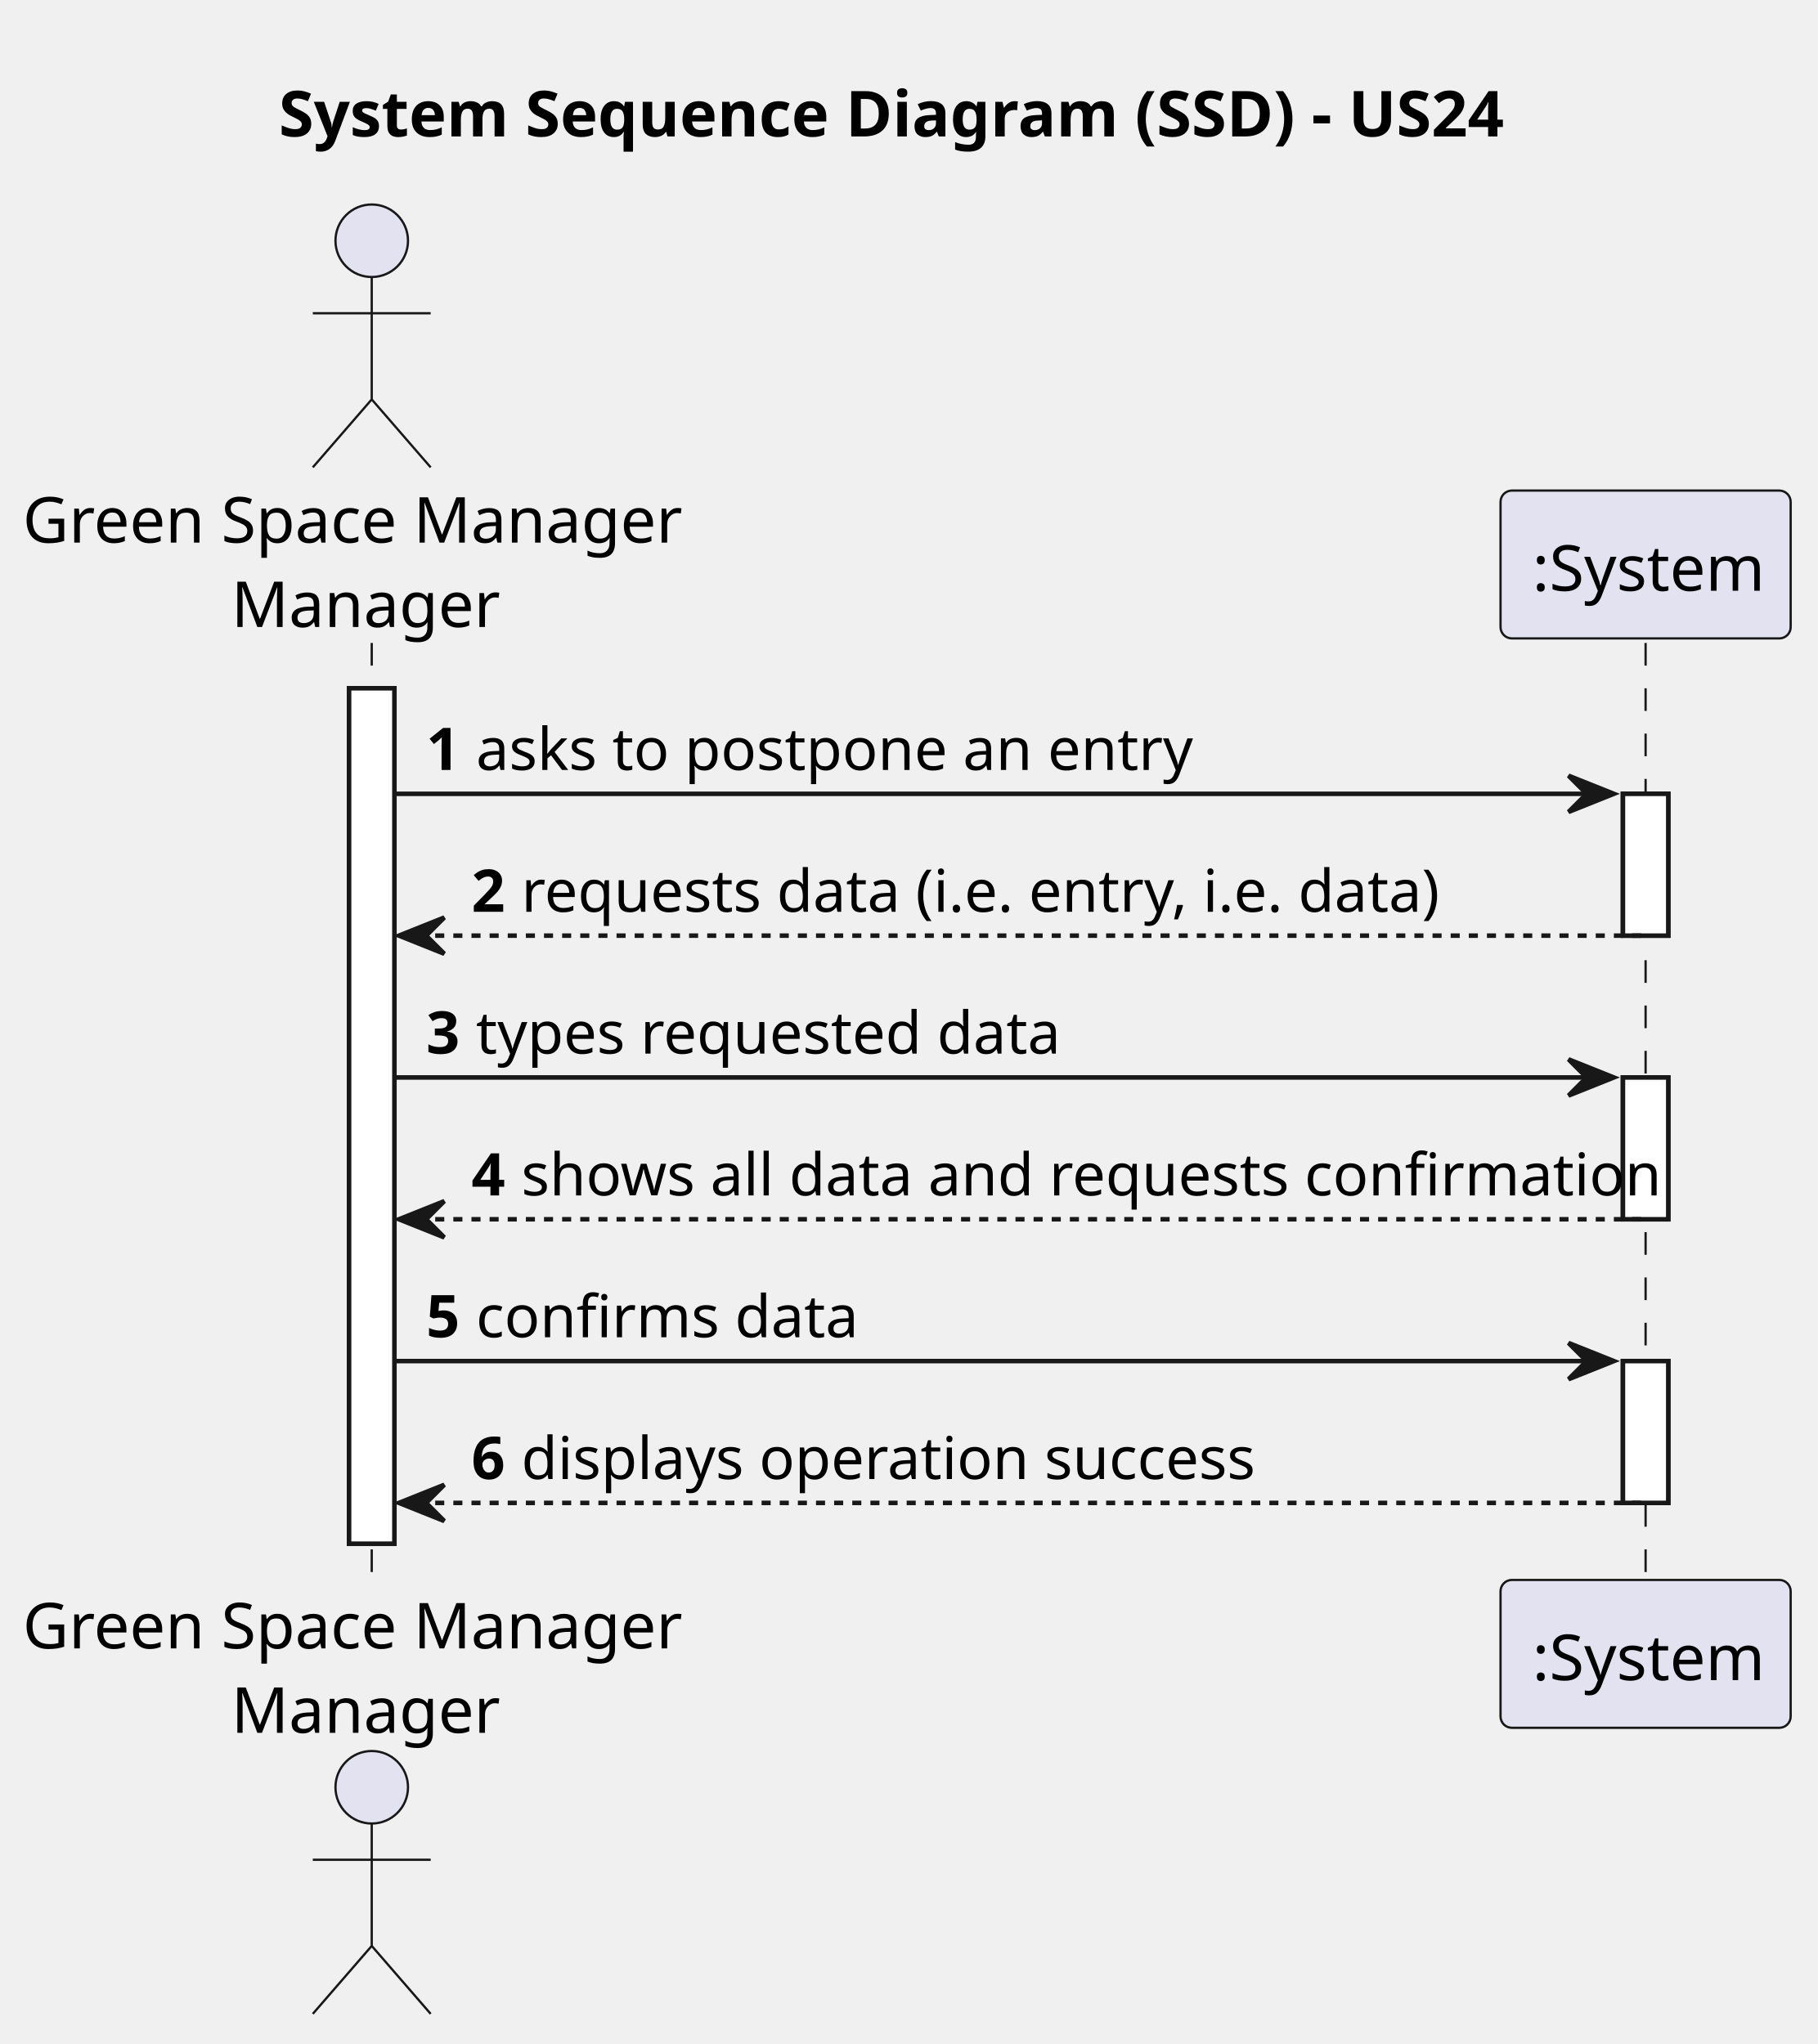
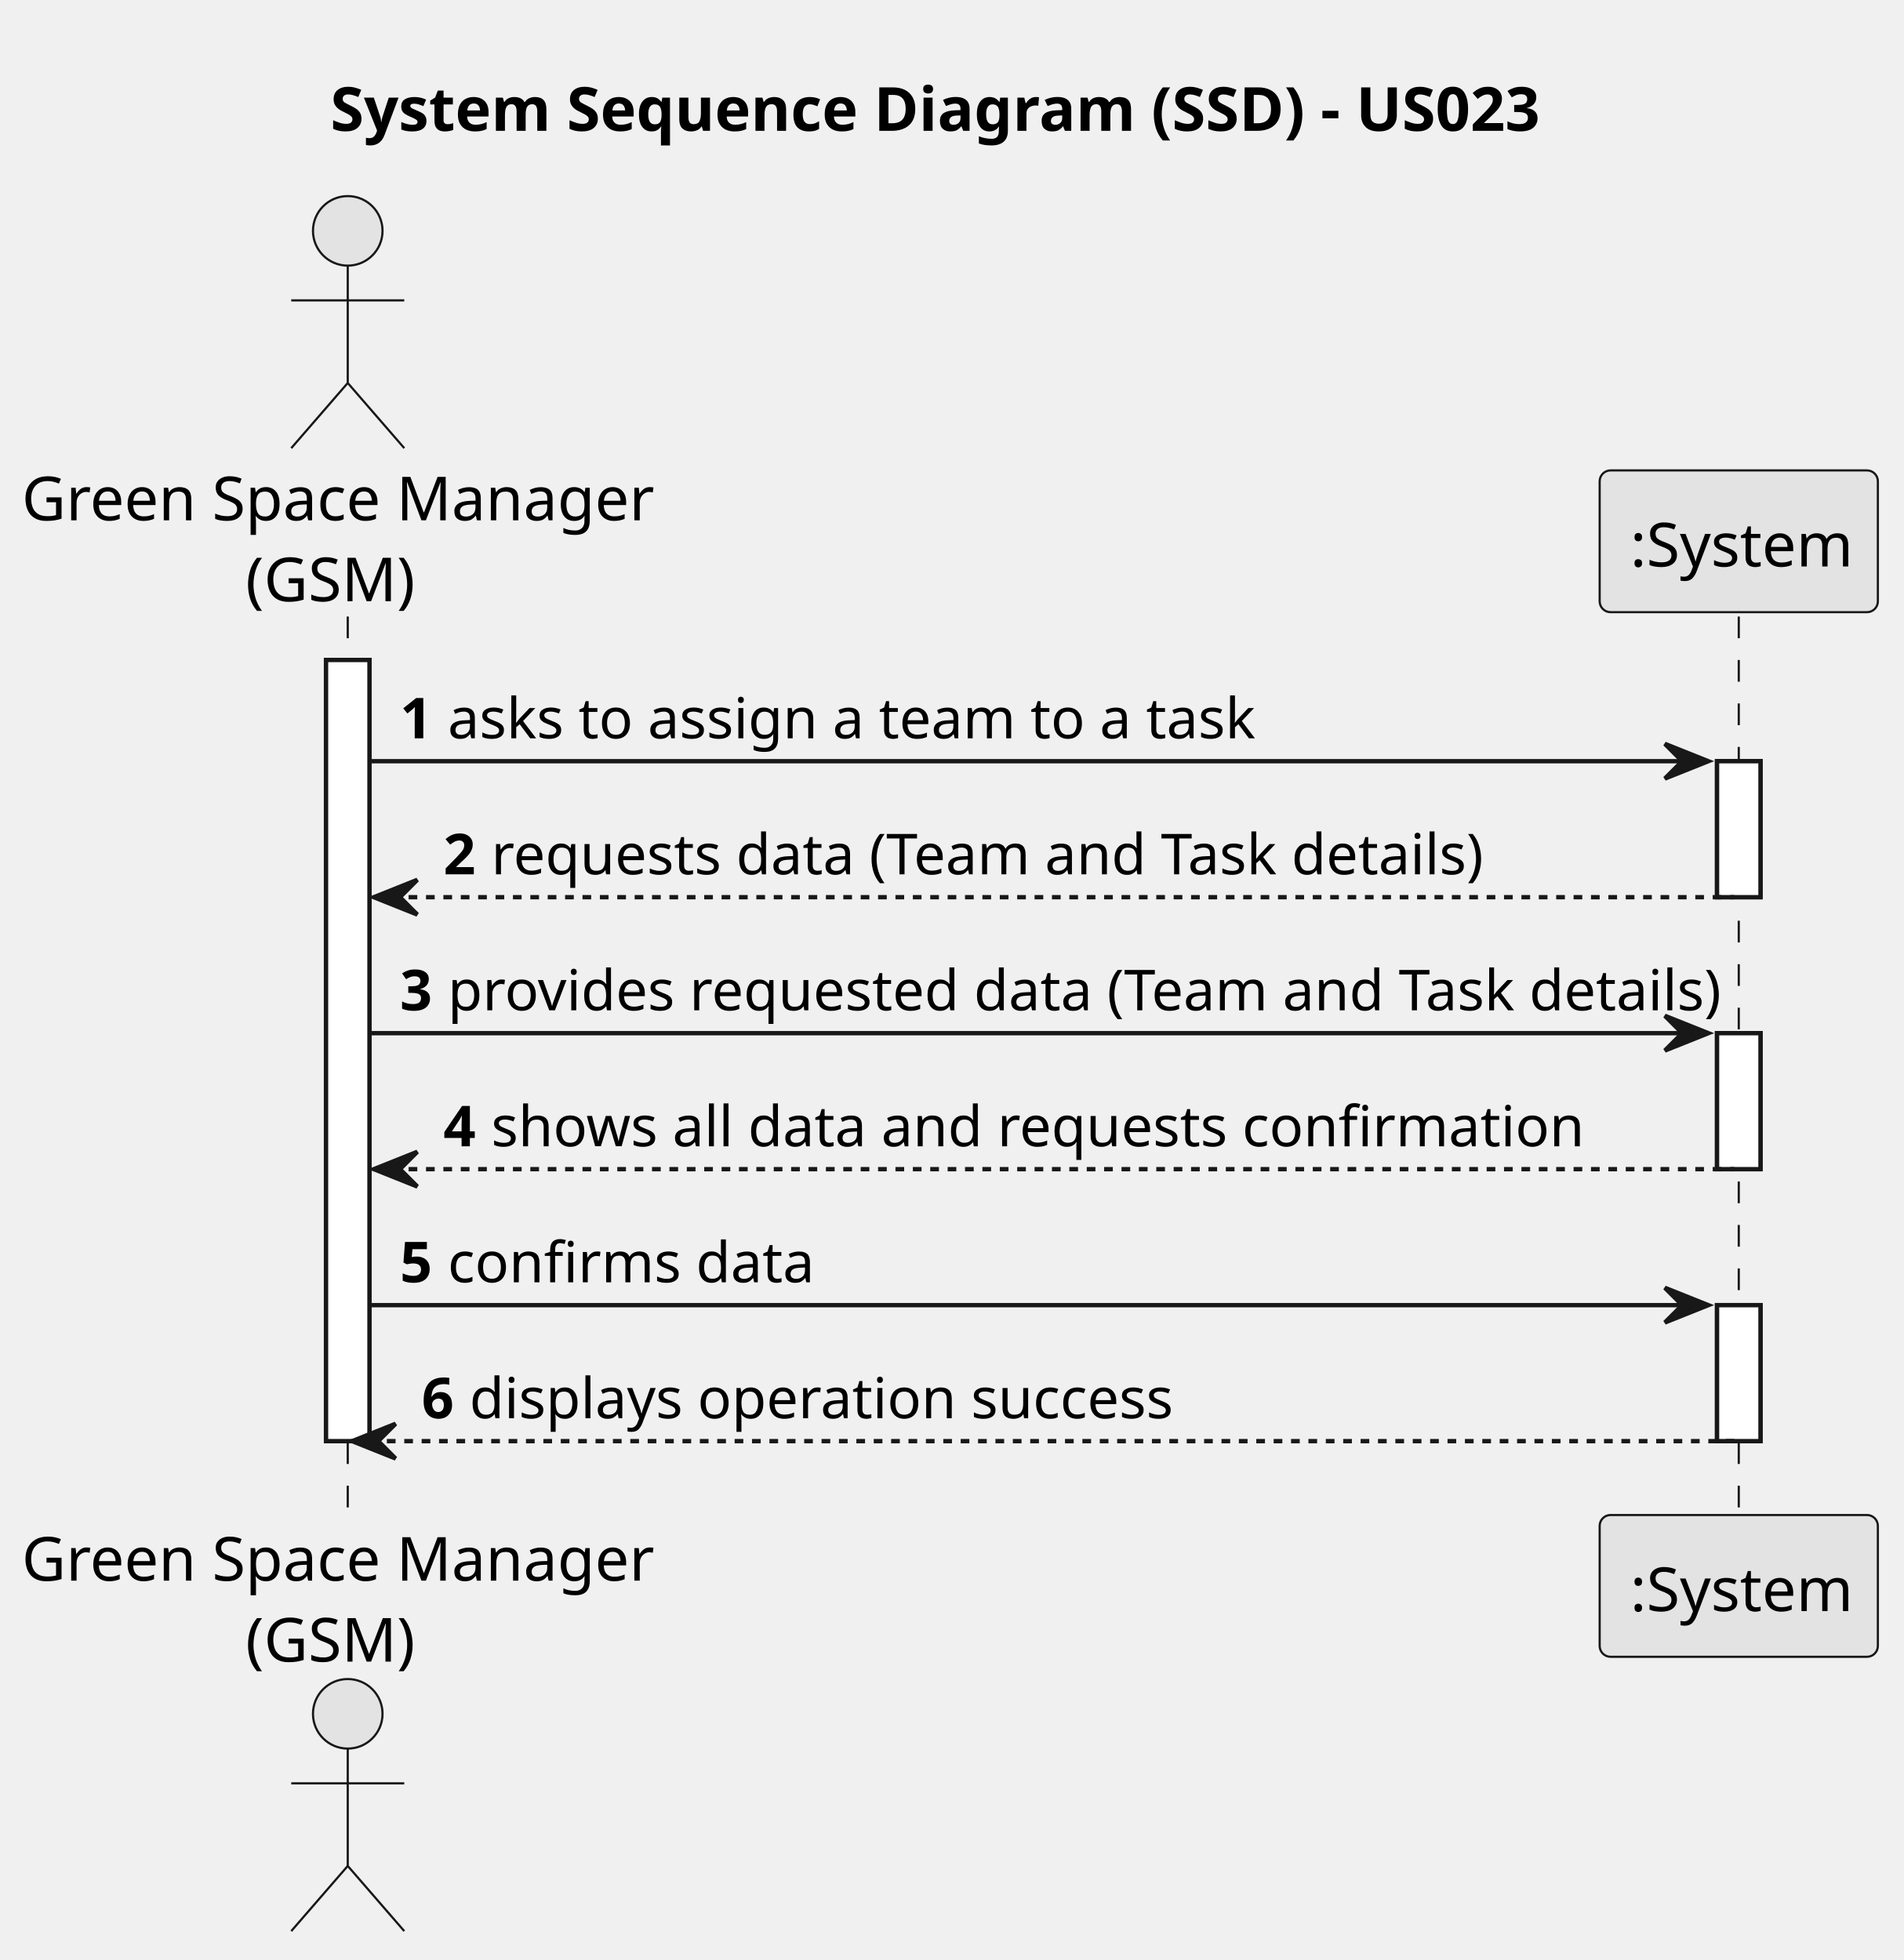
- <svg xmlns="http://www.w3.org/2000/svg" contentStyleType="text/css" height="451px" preserveAspectRatio="none" style="width:401px;height:451px;background:#FFFFFF;" version="1.1" viewBox="0 0 401 451" width="401px" zoomAndPan="magnify">
+ <svg xmlns="http://www.w3.org/2000/svg" contentStyleType="text/css" height="451px" preserveAspectRatio="none" style="width:438px;height:451px;background:#FFFFFF;" version="1.1" viewBox="0 0 438 451" width="438px" zoomAndPan="magnify">
  <defs />
  <g>
-     <text fill="#000000" font-family="sans-serif" font-size="14" font-weight="bold" lengthAdjust="spacing" textLength="276" x="61.5" y="30.107">System Sequence Diagram (SSD) - US24</text>
-     <rect fill="#FFFFFF" height="188.746" style="stroke:#181818;stroke-width:1.0;" width="10" x="77" y="151.863" />
-     <rect fill="#FFFFFF" height="31.291" style="stroke:#181818;stroke-width:1.0;" width="10" x="358" y="175.154" />
-     <rect fill="#FFFFFF" height="31.291" style="stroke:#181818;stroke-width:1.0;" width="10" x="358" y="237.736" />
-     <rect fill="#FFFFFF" height="31.291" style="stroke:#181818;stroke-width:1.0;" width="10" x="358" y="300.318" />
-     <line style="stroke:#181818;stroke-width:0.5;stroke-dasharray:5.0,5.0;" x1="82" x2="82" y1="141.863" y2="349.609" />
-     <line style="stroke:#181818;stroke-width:0.5;stroke-dasharray:5.0,5.0;" x1="363" x2="363" y1="141.863" y2="349.609" />
+     <text fill="#000000" font-family="sans-serif" font-size="14" font-weight="bold" lengthAdjust="spacing" textLength="284" x="76" y="30.107">System Sequence Diagram (SSD) - US023</text>
+     <rect fill="#FFFFFF" height="179.746" style="stroke:#181818;stroke-width:1.0;" width="10" x="75" y="151.863" />
+     <rect fill="#FFFFFF" height="31.291" style="stroke:#181818;stroke-width:1.0;" width="10" x="395" y="175.154" />
+     <rect fill="#FFFFFF" height="31.291" style="stroke:#181818;stroke-width:1.0;" width="10" x="395" y="237.736" />
+     <rect fill="#FFFFFF" height="31.291" style="stroke:#181818;stroke-width:1.0;" width="10" x="395" y="300.318" />
+     <line style="stroke:#181818;stroke-width:0.5;stroke-dasharray:5.0,5.0;" x1="80" x2="80" y1="141.863" y2="349.609" />
+     <line style="stroke:#181818;stroke-width:0.5;stroke-dasharray:5.0,5.0;" x1="400" x2="400" y1="141.863" y2="349.609" />
    <text fill="#000000" font-family="sans-serif" font-size="14" lengthAdjust="spacing" textLength="144" x="5" y="119.728">Green Space Manager</text>
-     <text fill="#000000" font-family="sans-serif" font-size="14" lengthAdjust="spacing" textLength="56" x="51" y="138.35">Manager</text>
-     <ellipse cx="82" cy="53.121" fill="#E2E2F0" rx="8" ry="8" style="stroke:#181818;stroke-width:0.5;" />
-     <path d="M82,61.121 L82,88.121 M69,69.121 L95,69.121 M82,88.121 L69,103.121 M82,88.121 L95,103.121 " fill="none" style="stroke:#181818;stroke-width:0.5;" />
+     <text fill="#000000" font-family="sans-serif" font-size="14" lengthAdjust="spacing" textLength="41" x="56.5" y="138.35">(GSM)</text>
+     <ellipse cx="80" cy="53.121" fill="#E3E3E3" rx="8" ry="8" style="stroke:#181818;stroke-width:0.5;" />
+     <path d="M80,61.121 L80,88.121 M67,69.121 L93,69.121 M80,88.121 L67,103.121 M80,88.121 L93,103.121 " fill="none" style="stroke:#181818;stroke-width:0.5;" />
    <text fill="#000000" font-family="sans-serif" font-size="14" lengthAdjust="spacing" textLength="144" x="5" y="363.717">Green Space Manager</text>
-     <text fill="#000000" font-family="sans-serif" font-size="14" lengthAdjust="spacing" textLength="56" x="51" y="382.338">Manager</text>
-     <ellipse cx="82" cy="394.352" fill="#E2E2F0" rx="8" ry="8" style="stroke:#181818;stroke-width:0.5;" />
-     <path d="M82,402.352 L82,429.352 M69,410.352 L95,410.352 M82,429.352 L69,444.352 M82,429.352 L95,444.352 " fill="none" style="stroke:#181818;stroke-width:0.5;" />
-     <rect fill="#E2E2F0" height="32.621" rx="2.5" ry="2.5" style="stroke:#181818;stroke-width:0.5;" width="64" x="331" y="108.242" />
-     <text fill="#000000" font-family="sans-serif" font-size="14" lengthAdjust="spacing" textLength="50" x="338" y="130.35">:System</text>
-     <rect fill="#E2E2F0" height="32.621" rx="2.5" ry="2.5" style="stroke:#181818;stroke-width:0.5;" width="64" x="331" y="348.609" />
-     <text fill="#000000" font-family="sans-serif" font-size="14" lengthAdjust="spacing" textLength="50" x="338" y="370.717">:System</text>
-     <rect fill="#FFFFFF" height="188.746" style="stroke:#181818;stroke-width:1.0;" width="10" x="77" y="151.863" />
-     <rect fill="#FFFFFF" height="31.291" style="stroke:#181818;stroke-width:1.0;" width="10" x="358" y="175.154" />
-     <rect fill="#FFFFFF" height="31.291" style="stroke:#181818;stroke-width:1.0;" width="10" x="358" y="237.736" />
-     <rect fill="#FFFFFF" height="31.291" style="stroke:#181818;stroke-width:1.0;" width="10" x="358" y="300.318" />
-     <polygon fill="#181818" points="346,171.154,356,175.154,346,179.154,350,175.154" style="stroke:#181818;stroke-width:1.0;" />
-     <line style="stroke:#181818;stroke-width:1.0;" x1="87" x2="352" y1="175.154" y2="175.154" />
-     <text fill="#000000" font-family="sans-serif" font-size="13" font-weight="bold" lengthAdjust="spacing" textLength="7" x="94" y="169.892">1</text>
-     <text fill="#000000" font-family="sans-serif" font-size="13" lengthAdjust="spacing" textLength="151" x="105" y="169.892">asks to postpone an entry</text>
-     <polygon fill="#181818" points="98,202.445,88,206.445,98,210.445,94,206.445" style="stroke:#181818;stroke-width:1.0;" />
-     <line style="stroke:#181818;stroke-width:1.0;stroke-dasharray:2.0,2.0;" x1="92" x2="362" y1="206.445" y2="206.445" />
-     <text fill="#000000" font-family="sans-serif" font-size="13" font-weight="bold" lengthAdjust="spacing" textLength="7" x="104" y="201.183">2</text>
-     <text fill="#000000" font-family="sans-serif" font-size="13" lengthAdjust="spacing" textLength="197" x="115" y="201.183">requests data (i.e. entry, i.e. data)</text>
-     <polygon fill="#181818" points="346,233.736,356,237.736,346,241.736,350,237.736" style="stroke:#181818;stroke-width:1.0;" />
-     <line style="stroke:#181818;stroke-width:1.0;" x1="87" x2="352" y1="237.736" y2="237.736" />
-     <text fill="#000000" font-family="sans-serif" font-size="13" font-weight="bold" lengthAdjust="spacing" textLength="7" x="94" y="232.474">3</text>
-     <text fill="#000000" font-family="sans-serif" font-size="13" lengthAdjust="spacing" textLength="122" x="105" y="232.474">types requested data</text>
-     <polygon fill="#181818" points="98,265.027,88,269.027,98,273.027,94,269.027" style="stroke:#181818;stroke-width:1.0;" />
-     <line style="stroke:#181818;stroke-width:1.0;stroke-dasharray:2.0,2.0;" x1="92" x2="362" y1="269.027" y2="269.027" />
-     <text fill="#000000" font-family="sans-serif" font-size="13" font-weight="bold" lengthAdjust="spacing" textLength="7" x="104" y="263.765">4</text>
-     <text fill="#000000" font-family="sans-serif" font-size="13" lengthAdjust="spacing" textLength="236" x="115" y="263.765">shows all data and requests confirmation</text>
-     <polygon fill="#181818" points="346,296.318,356,300.318,346,304.318,350,300.318" style="stroke:#181818;stroke-width:1.0;" />
-     <line style="stroke:#181818;stroke-width:1.0;" x1="87" x2="352" y1="300.318" y2="300.318" />
-     <text fill="#000000" font-family="sans-serif" font-size="13" font-weight="bold" lengthAdjust="spacing" textLength="7" x="94" y="295.056">5</text>
-     <text fill="#000000" font-family="sans-serif" font-size="13" lengthAdjust="spacing" textLength="78" x="105" y="295.056">confirms data</text>
-     <polygon fill="#181818" points="98,327.609,88,331.609,98,335.609,94,331.609" style="stroke:#181818;stroke-width:1.0;" />
-     <line style="stroke:#181818;stroke-width:1.0;stroke-dasharray:2.0,2.0;" x1="92" x2="362" y1="331.609" y2="331.609" />
-     <text fill="#000000" font-family="sans-serif" font-size="13" font-weight="bold" lengthAdjust="spacing" textLength="7" x="104" y="326.347">6</text>
-     <text fill="#000000" font-family="sans-serif" font-size="13" lengthAdjust="spacing" textLength="158" x="115" y="326.347">displays operation success</text>
+     <text fill="#000000" font-family="sans-serif" font-size="14" lengthAdjust="spacing" textLength="41" x="56.5" y="382.338">(GSM)</text>
+     <ellipse cx="80" cy="394.352" fill="#E3E3E3" rx="8" ry="8" style="stroke:#181818;stroke-width:0.5;" />
+     <path d="M80,402.352 L80,429.352 M67,410.352 L93,410.352 M80,429.352 L67,444.352 M80,429.352 L93,444.352 " fill="none" style="stroke:#181818;stroke-width:0.5;" />
+     <rect fill="#E3E3E3" height="32.621" rx="2.5" ry="2.5" style="stroke:#181818;stroke-width:0.5;" width="64" x="368" y="108.242" />
+     <text fill="#000000" font-family="sans-serif" font-size="14" lengthAdjust="spacing" textLength="50" x="375" y="130.35">:System</text>
+     <rect fill="#E3E3E3" height="32.621" rx="2.5" ry="2.5" style="stroke:#181818;stroke-width:0.5;" width="64" x="368" y="348.609" />
+     <text fill="#000000" font-family="sans-serif" font-size="14" lengthAdjust="spacing" textLength="50" x="375" y="370.717">:System</text>
+     <rect fill="#FFFFFF" height="179.746" style="stroke:#181818;stroke-width:1.0;" width="10" x="75" y="151.863" />
+     <rect fill="#FFFFFF" height="31.291" style="stroke:#181818;stroke-width:1.0;" width="10" x="395" y="175.154" />
+     <rect fill="#FFFFFF" height="31.291" style="stroke:#181818;stroke-width:1.0;" width="10" x="395" y="237.736" />
+     <rect fill="#FFFFFF" height="31.291" style="stroke:#181818;stroke-width:1.0;" width="10" x="395" y="300.318" />
+     <polygon fill="#181818" points="383,171.154,393,175.154,383,179.154,387,175.154" style="stroke:#181818;stroke-width:1.0;" />
+     <line style="stroke:#181818;stroke-width:1.0;" x1="85" x2="389" y1="175.154" y2="175.154" />
+     <text fill="#000000" font-family="sans-serif" font-size="13" font-weight="bold" lengthAdjust="spacing" textLength="7" x="92" y="169.892">1</text>
+     <text fill="#000000" font-family="sans-serif" font-size="13" lengthAdjust="spacing" textLength="184" x="103" y="169.892">asks to assign a team to a task</text>
+     <polygon fill="#181818" points="96,202.445,86,206.445,96,210.445,92,206.445" style="stroke:#181818;stroke-width:1.0;" />
+     <line style="stroke:#181818;stroke-width:1.0;stroke-dasharray:2.0,2.0;" x1="90" x2="399" y1="206.445" y2="206.445" />
+     <text fill="#000000" font-family="sans-serif" font-size="13" font-weight="bold" lengthAdjust="spacing" textLength="7" x="102" y="201.183">2</text>
+     <text fill="#000000" font-family="sans-serif" font-size="13" lengthAdjust="spacing" textLength="222" x="113" y="201.183">requests data (Team and Task details)</text>
+     <polygon fill="#181818" points="383,233.736,393,237.736,383,241.736,387,237.736" style="stroke:#181818;stroke-width:1.0;" />
+     <line style="stroke:#181818;stroke-width:1.0;" x1="85" x2="389" y1="237.736" y2="237.736" />
+     <text fill="#000000" font-family="sans-serif" font-size="13" font-weight="bold" lengthAdjust="spacing" textLength="7" x="92" y="232.474">3</text>
+     <text fill="#000000" font-family="sans-serif" font-size="13" lengthAdjust="spacing" textLength="280" x="103" y="232.474">provides requested data (Team and Task details)</text>
+     <polygon fill="#181818" points="96,265.027,86,269.027,96,273.027,92,269.027" style="stroke:#181818;stroke-width:1.0;" />
+     <line style="stroke:#181818;stroke-width:1.0;stroke-dasharray:2.0,2.0;" x1="90" x2="399" y1="269.027" y2="269.027" />
+     <text fill="#000000" font-family="sans-serif" font-size="13" font-weight="bold" lengthAdjust="spacing" textLength="7" x="102" y="263.765">4</text>
+     <text fill="#000000" font-family="sans-serif" font-size="13" lengthAdjust="spacing" textLength="236" x="113" y="263.765">shows all data and requests confirmation</text>
+     <polygon fill="#181818" points="383,296.318,393,300.318,383,304.318,387,300.318" style="stroke:#181818;stroke-width:1.0;" />
+     <line style="stroke:#181818;stroke-width:1.0;" x1="85" x2="389" y1="300.318" y2="300.318" />
+     <text fill="#000000" font-family="sans-serif" font-size="13" font-weight="bold" lengthAdjust="spacing" textLength="7" x="92" y="295.056">5</text>
+     <text fill="#000000" font-family="sans-serif" font-size="13" lengthAdjust="spacing" textLength="78" x="103" y="295.056">confirms data</text>
+     <polygon fill="#181818" points="91,327.609,81,331.609,91,335.609,87,331.609" style="stroke:#181818;stroke-width:1.0;" />
+     <line style="stroke:#181818;stroke-width:1.0;stroke-dasharray:2.0,2.0;" x1="85" x2="399" y1="331.609" y2="331.609" />
+     <text fill="#000000" font-family="sans-serif" font-size="13" font-weight="bold" lengthAdjust="spacing" textLength="7" x="97" y="326.347">6</text>
+     <text fill="#000000" font-family="sans-serif" font-size="13" lengthAdjust="spacing" textLength="158" x="108" y="326.347">displays operation success</text>
  </g>
</svg>
